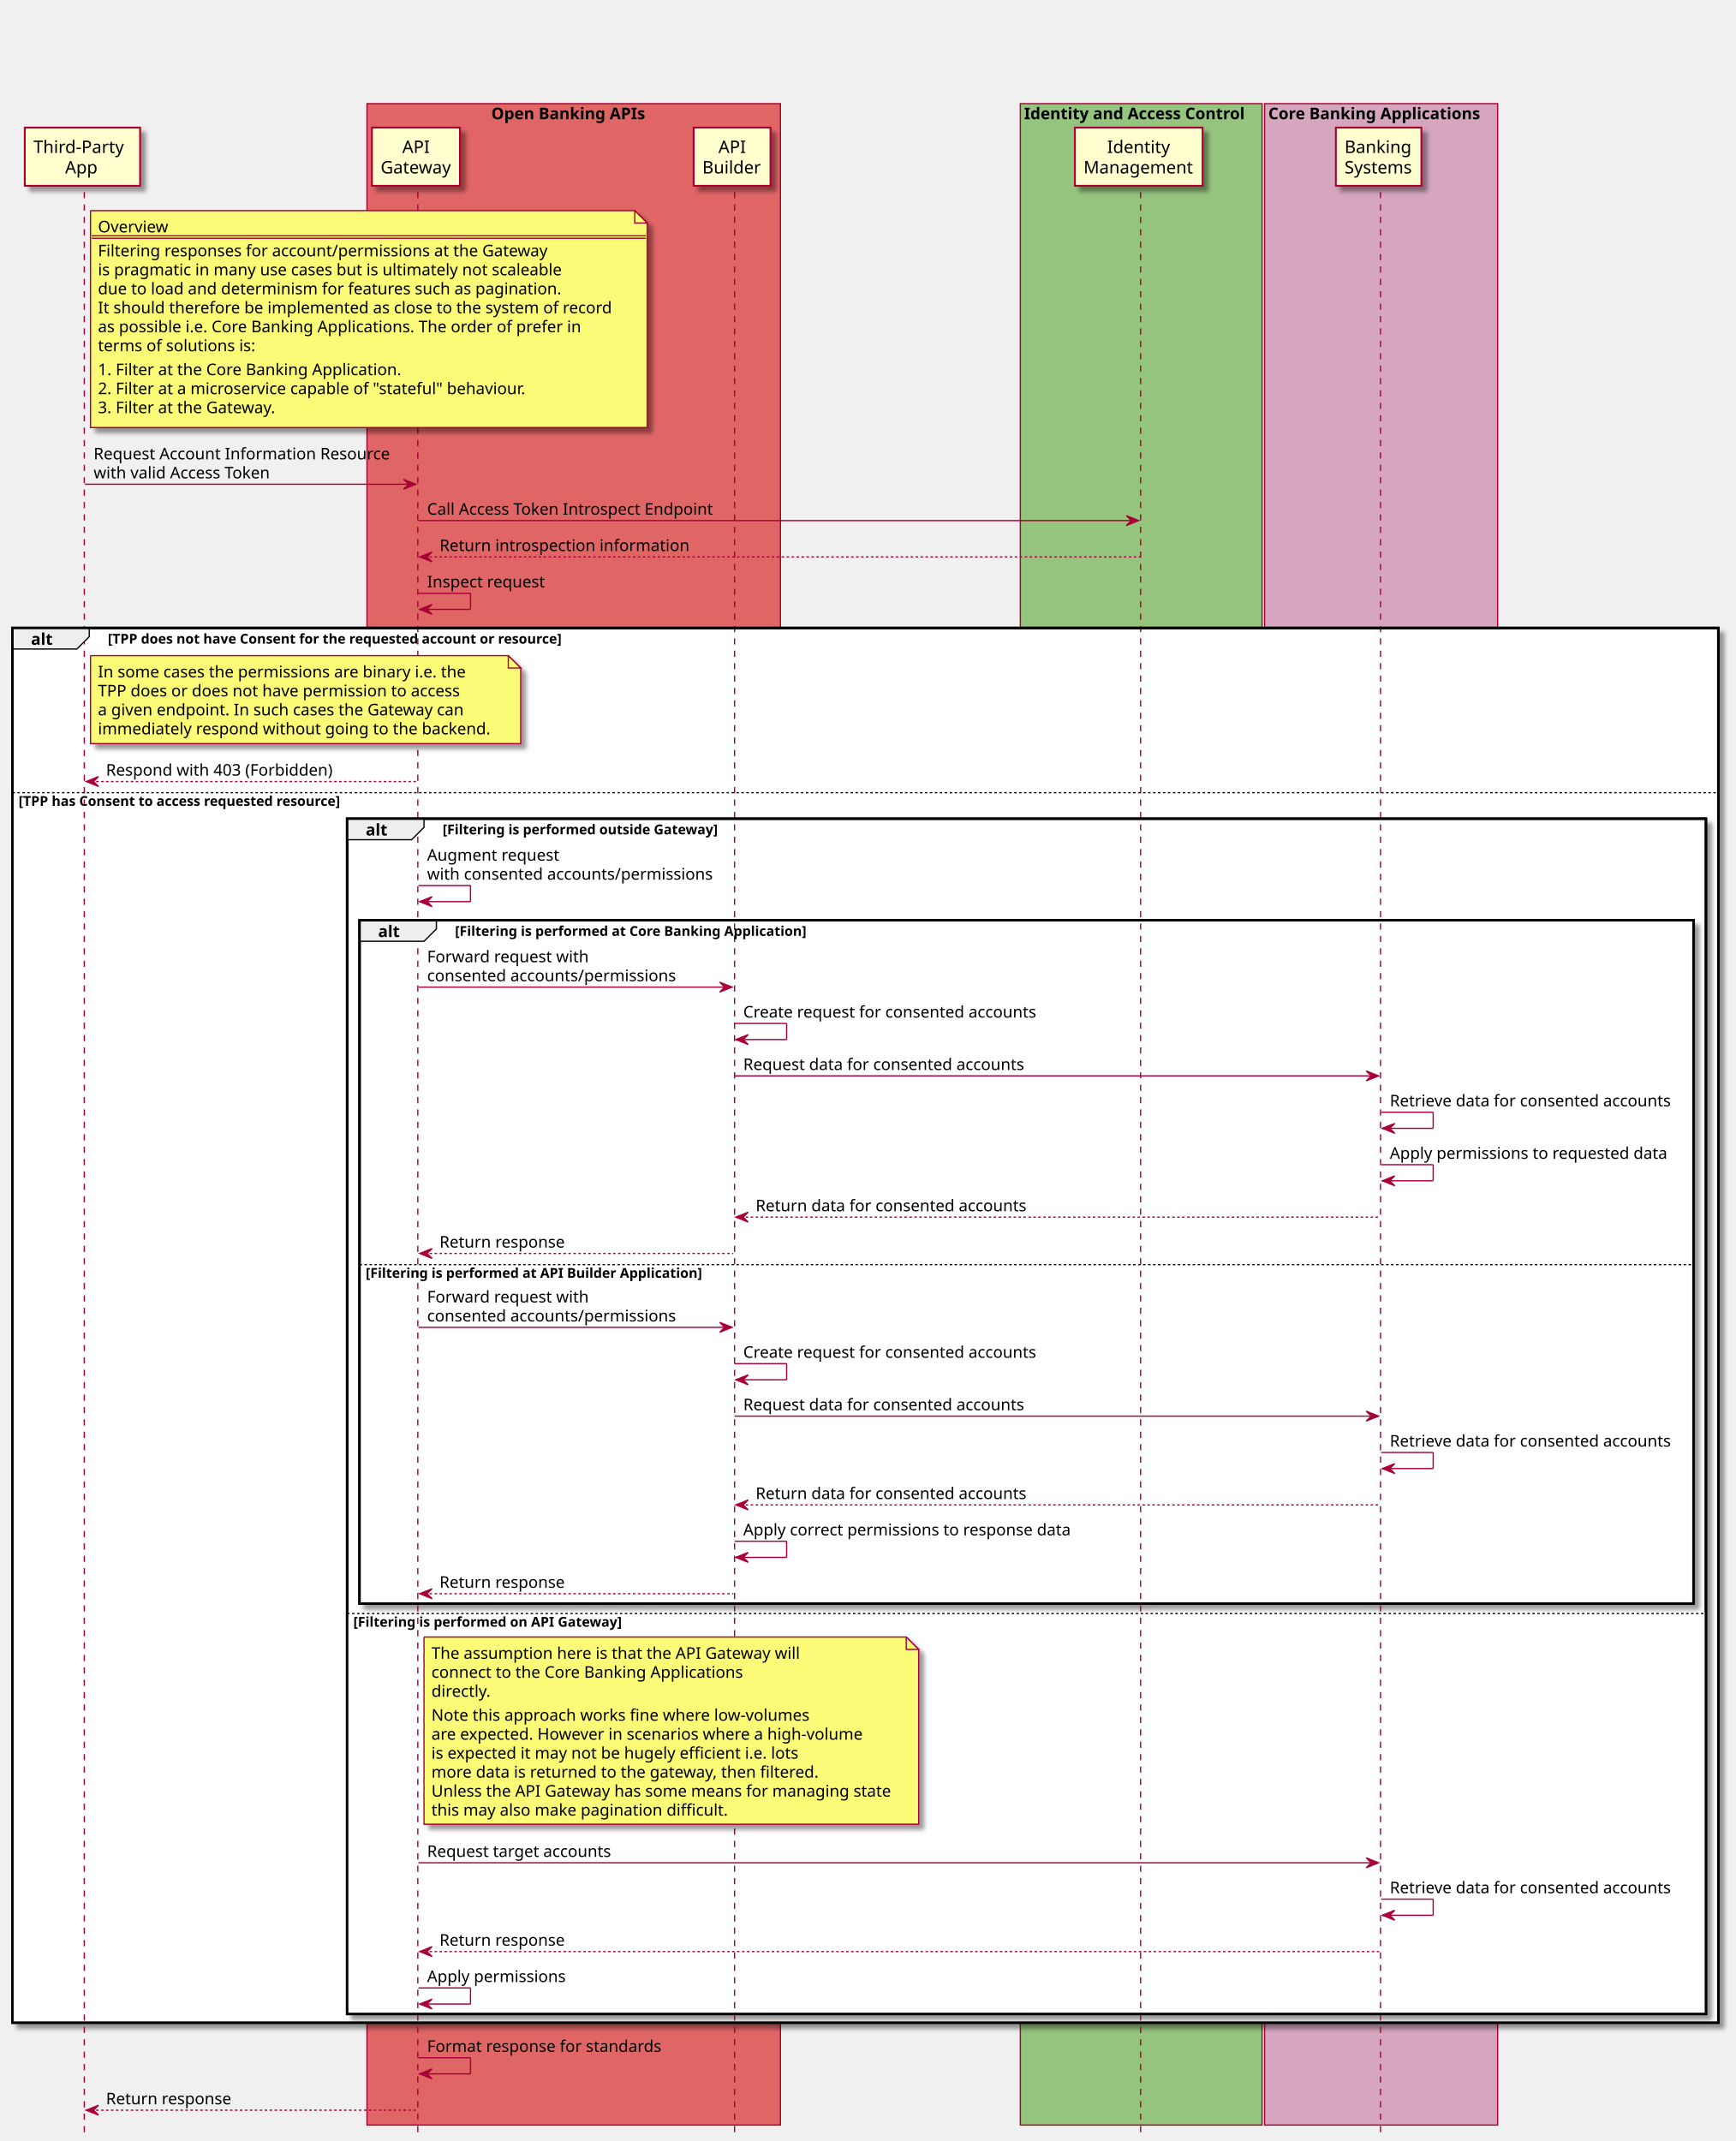
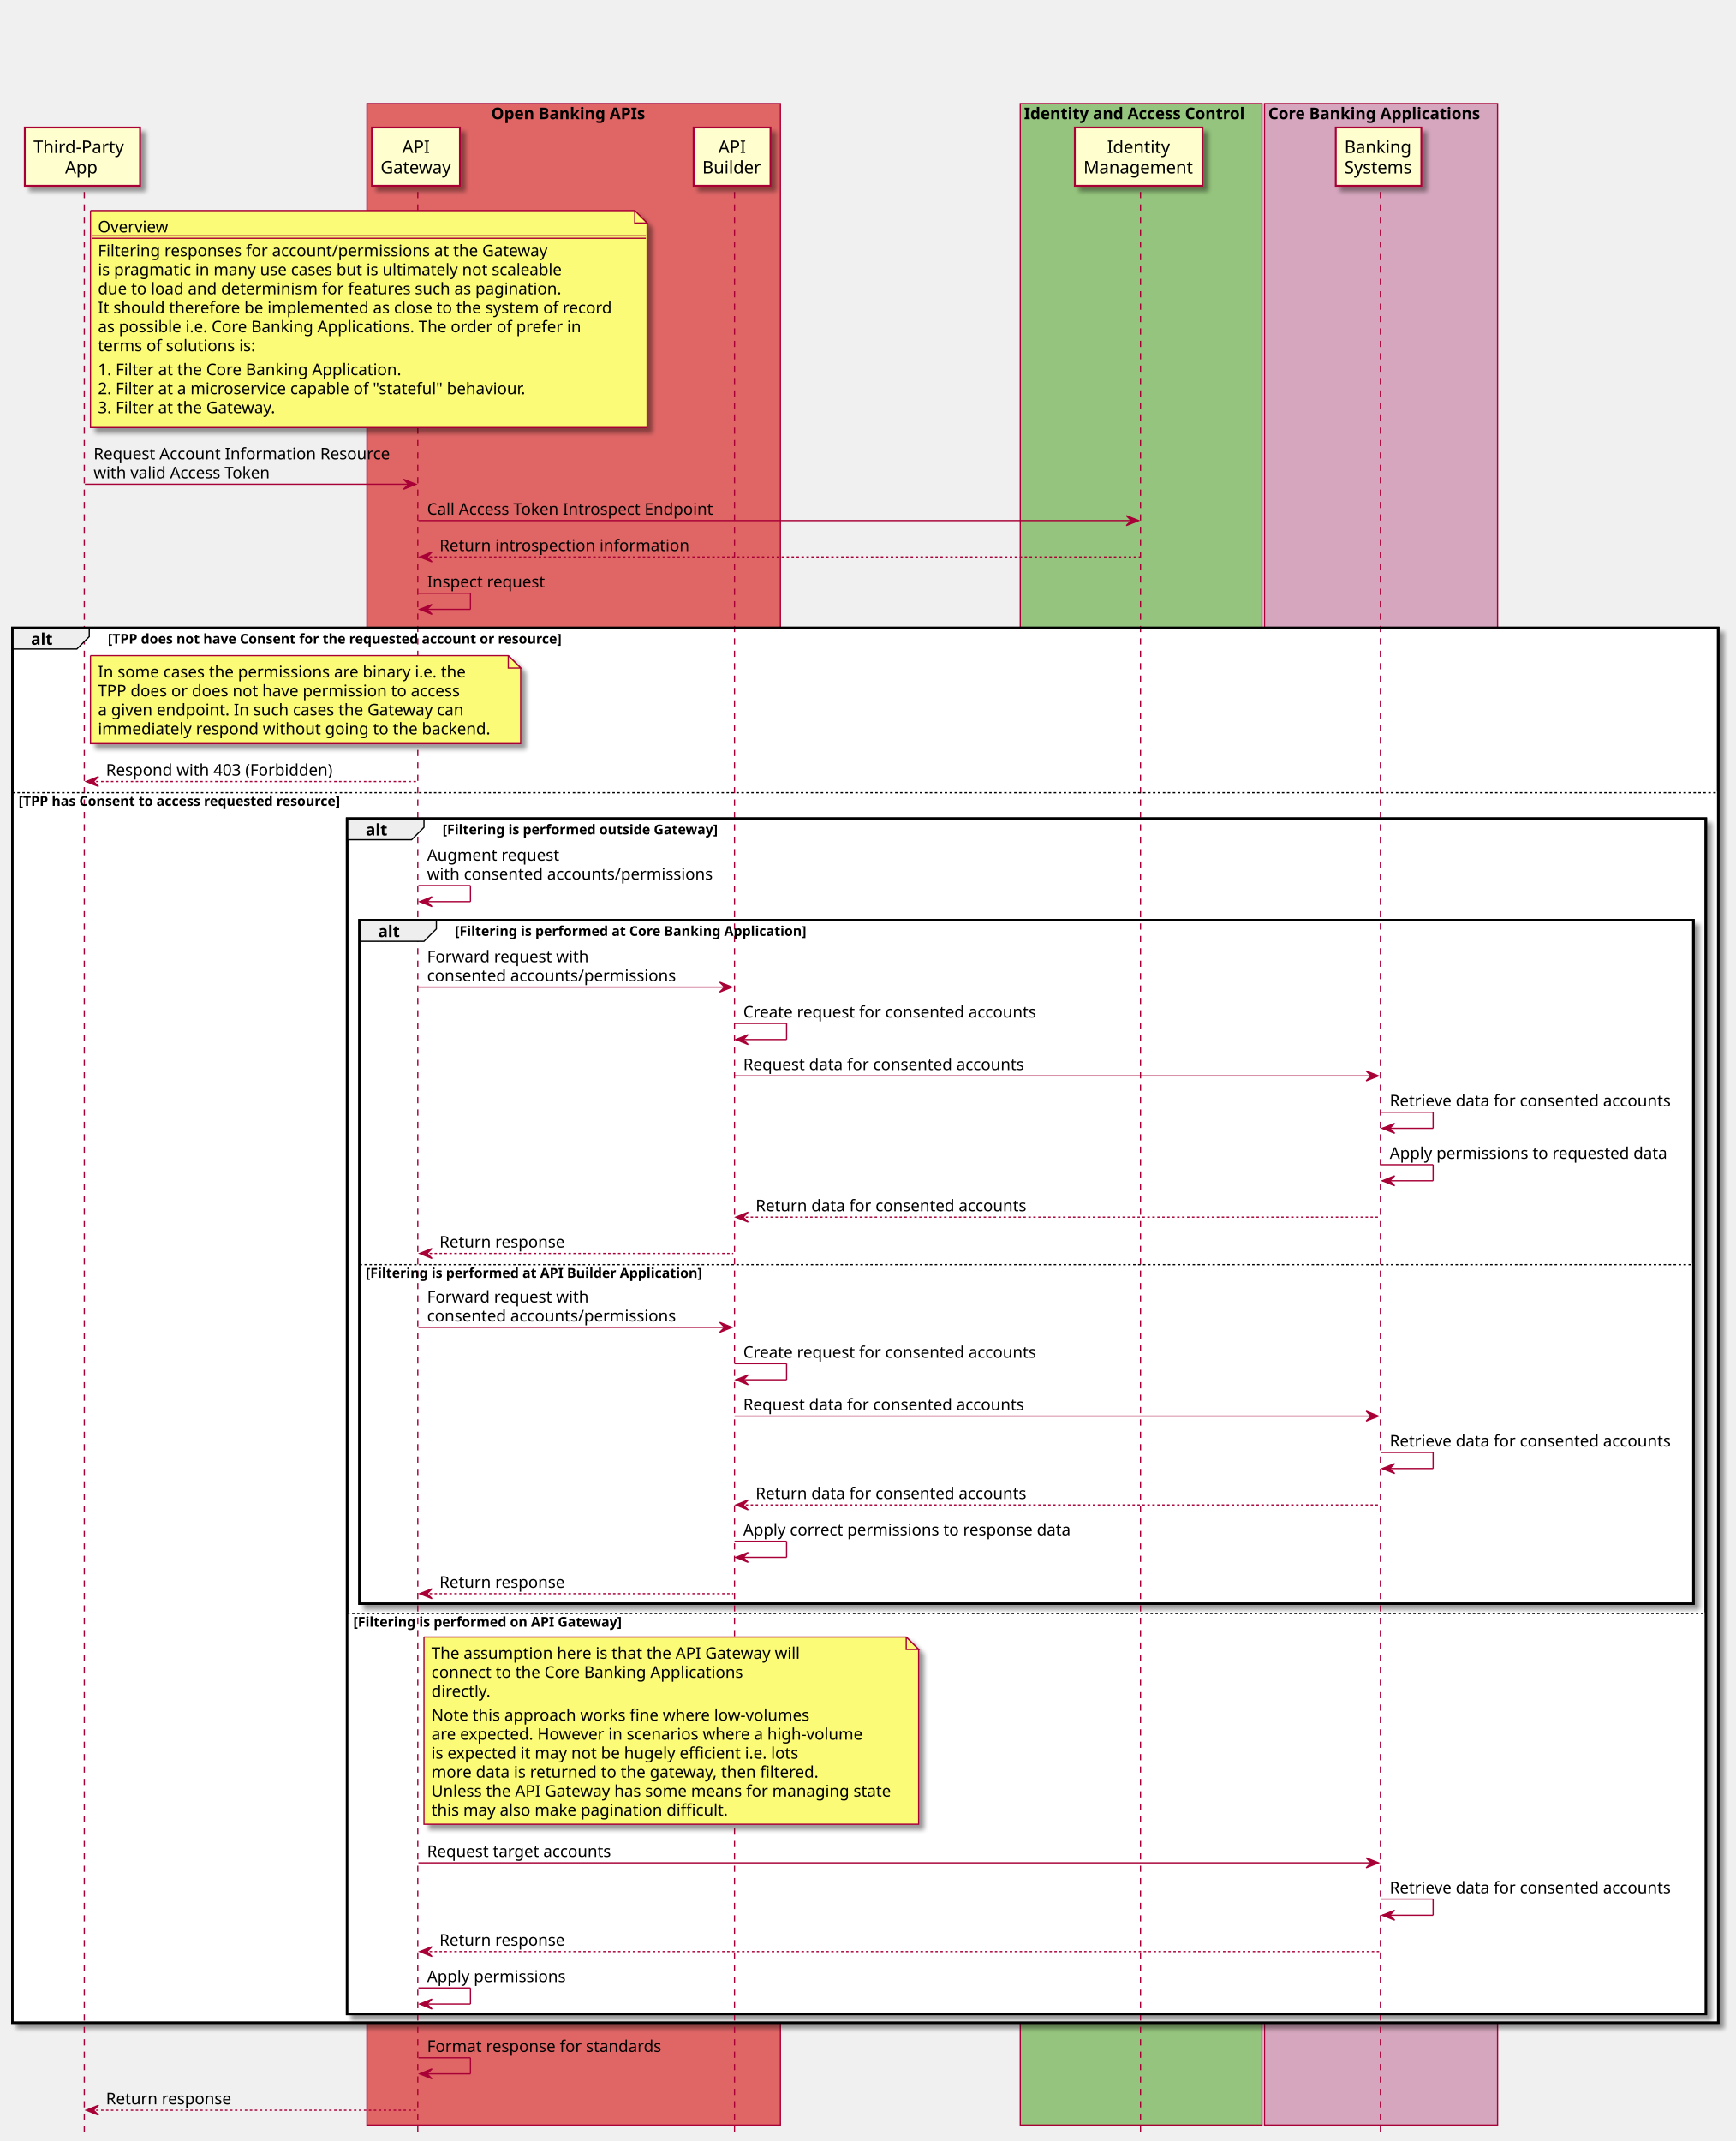
- <svg xmlns="http://www.w3.org/2000/svg" contentScriptType="application/ecmascript" contentStyleType="text/css" height="1727px" preserveAspectRatio="none" style="width:1400px;height:1727px;background:#FFFFFF;" version="1.1" viewBox="0 0 1400 1727" width="1400px" zoomAndPan="magnify">
+ <svg xmlns="http://www.w3.org/2000/svg" contentScriptType="application/ecmascript" contentStyleType="text/css" height="1727px" preserveAspectRatio="none" style="width:1100px;height:1357px;background:#FFFFFF;" version="1.1" viewBox="0 0 1400 1727" width="1400px" zoomAndPan="magnify">
  <defs>
    <filter height="300%" id="f1jt8ubph09e84" width="300%" x="-1" y="-1">
      <feGaussianBlur result="blurOut" stdDeviation="2.0" />
      <feColorMatrix in="blurOut" result="blurOut2" type="matrix" values="0 0 0 0 0 0 0 0 0 0 0 0 0 0 0 0 0 0 .4 0" />
      <feOffset dx="4.0" dy="4.0" in="blurOut2" result="blurOut3" />
      <feBlend in="SourceGraphic" in2="blurOut3" mode="normal" />
    </filter>
  </defs>
  <g>
    <text fill="#000000" font-family="sans-serif" font-size="18" lengthAdjust="spacing" textLength="0" x="710.25" y="29.402" />
    <text fill="#000000" font-family="sans-serif" font-size="18" lengthAdjust="spacing" textLength="0" x="710.25" y="50.602" />
    <text fill="#000000" font-family="sans-serif" font-size="18" lengthAdjust="spacing" textLength="0" x="710.25" y="71.801" />
    <rect fill="#E06666" height="1630.543" style="stroke:#A80036;stroke-width:1.0;" width="333.5" x="296" y="83.598" />
    <text fill="#000000" font-family="sans-serif" font-size="13" font-weight="bold" lengthAdjust="spacing" textLength="129" x="396.25" y="96.166">Open Banking APIs</text>
    <rect fill="#94C47D" height="1630.543" style="stroke:#A80036;stroke-width:1.0;" width="195" x="823" y="83.598" />
    <text fill="#000000" font-family="sans-serif" font-size="13" font-weight="bold" lengthAdjust="spacing" textLength="185" x="826" y="96.166">Identity and Access Control</text>
    <rect fill="#D5A6BD" height="1630.543" style="stroke:#A80036;stroke-width:1.0;" width="188" x="1020" y="83.598" />
    <text fill="#000000" font-family="sans-serif" font-size="13" font-weight="bold" lengthAdjust="spacing" textLength="178" x="1023" y="96.166">Core Banking Applications</text>
    <rect fill="#FFFFFF" filter="url(#f1jt8ubph09e84)" height="1124.977" style="stroke:#000000;stroke-width:2.0;" width="1376" x="10" y="506.543" />
    <rect fill="#FFFFFF" height="993.113" style="stroke:none;stroke-width:1.0;" width="1376" x="10" y="638.406" />
    <rect fill="#FFFFFF" filter="url(#f1jt8ubph09e84)" height="964.158" style="stroke:#000000;stroke-width:2.0;" width="1096" x="280" y="660.361" />
    <rect fill="#FFFFFF" filter="url(#f1jt8ubph09e84)" height="551.234" style="stroke:#000000;stroke-width:2.0;" width="1076" x="290" y="742.293" />
    <rect fill="#FFFFFF" height="274.44" style="stroke:none;stroke-width:1.0;" width="1076" x="290" y="1019.088" />
    <rect fill="#FFFFFF" height="323.992" style="stroke:none;stroke-width:1.0;" width="1096" x="280" y="1300.527" />
    <line style="stroke:#A80036;stroke-width:1.0;stroke-dasharray:5.0,5.0;" x1="68" x2="68" y1="154.885" y2="1720.141" />
    <line style="stroke:#A80036;stroke-width:1.0;stroke-dasharray:5.0,5.0;" x1="337" x2="337" y1="154.885" y2="1720.141" />
    <line style="stroke:#A80036;stroke-width:1.0;stroke-dasharray:5.0,5.0;" x1="592.5" x2="592.5" y1="154.885" y2="1720.141" />
    <line style="stroke:#A80036;stroke-width:1.0;stroke-dasharray:5.0,5.0;" x1="920" x2="920" y1="154.885" y2="1720.141" />
    <line style="stroke:#A80036;stroke-width:1.0;stroke-dasharray:5.0,5.0;" x1="1113.5" x2="1113.5" y1="154.885" y2="1720.141" />
    <rect fill="#FEFECE" filter="url(#f1jt8ubph09e84)" height="46.977" style="stroke:#A80036;stroke-width:1.5;" width="93" x="20" y="102.908" />
    <text fill="#000000" font-family="sans-serif" font-size="14" lengthAdjust="spacing" textLength="79" x="27" y="123.443">Third-Party</text>
    <text fill="#000000" font-family="sans-serif" font-size="14" lengthAdjust="spacing" textLength="28" x="52.5" y="139.932">App</text>
    <rect fill="#FEFECE" filter="url(#f1jt8ubph09e84)" height="46.977" style="stroke:#A80036;stroke-width:1.5;" width="71" x="300" y="102.908" />
    <text fill="#000000" font-family="sans-serif" font-size="14" lengthAdjust="spacing" textLength="22" x="324.5" y="123.443">API</text>
    <text fill="#000000" font-family="sans-serif" font-size="14" lengthAdjust="spacing" textLength="57" x="307" y="139.932">Gateway</text>
    <rect fill="#FEFECE" filter="url(#f1jt8ubph09e84)" height="46.977" style="stroke:#A80036;stroke-width:1.5;" width="62" x="559.5" y="102.908" />
    <text fill="#000000" font-family="sans-serif" font-size="14" lengthAdjust="spacing" textLength="22" x="579.5" y="123.443">API</text>
    <text fill="#000000" font-family="sans-serif" font-size="14" lengthAdjust="spacing" textLength="48" x="566.5" y="139.932">Builder</text>
    <rect fill="#FEFECE" filter="url(#f1jt8ubph09e84)" height="46.977" style="stroke:#A80036;stroke-width:1.5;" width="103" x="867" y="102.908" />
    <text fill="#000000" font-family="sans-serif" font-size="14" lengthAdjust="spacing" textLength="51" x="893" y="123.443">Identity</text>
    <text fill="#000000" font-family="sans-serif" font-size="14" lengthAdjust="spacing" textLength="89" x="874" y="139.932">Management</text>
    <rect fill="#FEFECE" filter="url(#f1jt8ubph09e84)" height="46.977" style="stroke:#A80036;stroke-width:1.5;" width="69" x="1077.5" y="102.908" />
    <text fill="#000000" font-family="sans-serif" font-size="14" lengthAdjust="spacing" textLength="55" x="1084.5" y="123.443">Banking</text>
    <text fill="#000000" font-family="sans-serif" font-size="14" lengthAdjust="spacing" textLength="55" x="1084.5" y="139.932">Systems</text>
    <path d="M73,169.885 L73,344.885 L522,344.885 L522,179.885 L512,169.885 L73,169.885 " fill="#FBFB77" filter="url(#f1jt8ubph09e84)" style="stroke:#A80036;stroke-width:1.0;" />
    <path d="M512,169.885 L512,179.885 L522,179.885 L512,169.885 " fill="#FBFB77" style="stroke:#A80036;stroke-width:1.0;" />
    <text fill="#000000" font-family="sans-serif" font-size="13" lengthAdjust="spacing" textLength="57" x="79" y="187.453">Overview</text>
    <line style="stroke:#A80036;stroke-width:1.0;" x1="74" x2="521" y1="190.195" y2="190.195" />
    <line style="stroke:#A80036;stroke-width:1.0;" x1="74" x2="521" y1="192.195" y2="192.195" />
    <text fill="#000000" font-family="sans-serif" font-size="13" lengthAdjust="spacing" textLength="376" x="79" y="206.764">Filtering responses for account/permissions at the Gateway</text>
    <text fill="#000000" font-family="sans-serif" font-size="13" lengthAdjust="spacing" textLength="391" x="79" y="222.074">is pragmatic in many use cases but is ultimately not scaleable</text>
    <text fill="#000000" font-family="sans-serif" font-size="13" lengthAdjust="spacing" textLength="385" x="79" y="237.385">due to load and determinism for features such as pagination.</text>
    <text fill="#000000" font-family="sans-serif" font-size="13" lengthAdjust="spacing" textLength="428" x="79" y="252.695">It should therefore be implemented as close to the system of record</text>
    <text fill="#000000" font-family="sans-serif" font-size="13" lengthAdjust="spacing" textLength="406" x="79" y="268.006">as possible i.e. Core Banking Applications. The order of prefer in</text>
    <text fill="#000000" font-family="sans-serif" font-size="13" lengthAdjust="spacing" textLength="135" x="79" y="283.316">terms of solutions is:</text>
    <line style="stroke:#000000;stroke-width:1.0;" x1="79" x2="79" y1="288.059" y2="288.059" />
    <line style="stroke:#000000;stroke-width:1.0;" x1="79" x2="79" y1="288.059" y2="288.059" />
    <line style="stroke:#000000;stroke-width:1.0;" x1="79" x2="79" y1="288.059" y2="288.059" />
    <text fill="#000000" font-family="sans-serif" font-size="13" lengthAdjust="spacing" textLength="255" x="79" y="302.627">1. Filter at the Core Banking Application.</text>
    <text fill="#000000" font-family="sans-serif" font-size="13" lengthAdjust="spacing" textLength="360" x="79" y="317.938">2. Filter at a microservice capable of "stateful" behaviour.</text>
    <text fill="#000000" font-family="sans-serif" font-size="13" lengthAdjust="spacing" textLength="148" x="79" y="333.248">3. Filter at the Gateway.</text>
    <polygon fill="#A80036" points="325.5,386.611,335.5,390.611,325.5,394.611,329.5,390.611" style="stroke:#A80036;stroke-width:1.0;" />
    <line style="stroke:#A80036;stroke-width:1.0;" x1="68.5" x2="331.5" y1="390.611" y2="390.611" />
    <text fill="#000000" font-family="sans-serif" font-size="13" lengthAdjust="spacing" textLength="245" x="75.5" y="370.559">Request Account Information Resource</text>
    <text fill="#000000" font-family="sans-serif" font-size="13" lengthAdjust="spacing" textLength="152" x="75.5" y="385.869">with valid Access Token</text>
    <polygon fill="#A80036" points="908.5,415.922,918.5,419.922,908.5,423.922,912.5,419.922" style="stroke:#A80036;stroke-width:1.0;" />
    <line style="stroke:#A80036;stroke-width:1.0;" x1="337.5" x2="914.5" y1="419.922" y2="419.922" />
    <text fill="#000000" font-family="sans-serif" font-size="13" lengthAdjust="spacing" textLength="243" x="344.5" y="415.18">Call Access Token Introspect Endpoint</text>
    <polygon fill="#A80036" points="348.5,445.232,338.5,449.232,348.5,453.232,344.5,449.232" style="stroke:#A80036;stroke-width:1.0;" />
    <line style="stroke:#A80036;stroke-width:1.0;stroke-dasharray:2.0,2.0;" x1="342.5" x2="919.5" y1="449.232" y2="449.232" />
    <text fill="#000000" font-family="sans-serif" font-size="13" lengthAdjust="spacing" textLength="207" x="354.5" y="444.49">Return introspection information</text>
    <line style="stroke:#A80036;stroke-width:1.0;" x1="337.5" x2="379.5" y1="478.543" y2="478.543" />
    <line style="stroke:#A80036;stroke-width:1.0;" x1="379.5" x2="379.5" y1="478.543" y2="491.543" />
    <line style="stroke:#A80036;stroke-width:1.0;" x1="338.5" x2="379.5" y1="491.543" y2="491.543" />
    <polygon fill="#A80036" points="348.5,487.543,338.5,491.543,348.5,495.543,344.5,491.543" style="stroke:#A80036;stroke-width:1.0;" />
    <text fill="#000000" font-family="sans-serif" font-size="13" lengthAdjust="spacing" textLength="97" x="344.5" y="473.801">Inspect request</text>
    <path d="M10,506.543 L72,506.543 L72,513.543 L62,523.543 L10,523.543 L10,506.543 " fill="#EEEEEE" style="stroke:#000000;stroke-width:1.0;" />
    <rect fill="none" height="1124.977" style="stroke:#000000;stroke-width:2.0;" width="1376" x="10" y="506.543" />
    <text fill="#000000" font-family="sans-serif" font-size="13" font-weight="bold" lengthAdjust="spacing" textLength="17" x="25" y="520.111">alt</text>
    <text fill="#000000" font-family="sans-serif" font-size="11" font-weight="bold" lengthAdjust="spacing" textLength="376" x="87" y="519.178">[TPP does not have Consent for the requested account or resource]</text>
    <path d="M73,528.854 L73,599.854 L420,599.854 L420,538.854 L410,528.854 L73,528.854 " fill="#FBFB77" filter="url(#f1jt8ubph09e84)" style="stroke:#A80036;stroke-width:1.0;" />
    <path d="M410,528.854 L410,538.854 L420,538.854 L410,528.854 " fill="#FBFB77" style="stroke:#A80036;stroke-width:1.0;" />
    <text fill="#000000" font-family="sans-serif" font-size="13" lengthAdjust="spacing" textLength="307" x="79" y="546.422">In some cases the permissions are binary i.e. the</text>
    <text fill="#000000" font-family="sans-serif" font-size="13" lengthAdjust="spacing" textLength="302" x="79" y="561.732">TPP does or does not have permission to access</text>
    <text fill="#000000" font-family="sans-serif" font-size="13" lengthAdjust="spacing" textLength="304" x="79" y="577.043">a given endpoint. In such cases the Gateway can</text>
    <text fill="#000000" font-family="sans-serif" font-size="13" lengthAdjust="spacing" textLength="326" x="79" y="592.354">immediately respond without going to the backend.</text>
    <polygon fill="#A80036" points="79.5,626.406,69.5,630.406,79.5,634.406,75.5,630.406" style="stroke:#A80036;stroke-width:1.0;" />
    <line style="stroke:#A80036;stroke-width:1.0;stroke-dasharray:2.0,2.0;" x1="73.5" x2="336.5" y1="630.406" y2="630.406" />
    <text fill="#000000" font-family="sans-serif" font-size="13" lengthAdjust="spacing" textLength="188" x="85.5" y="625.664">Respond with 403 (Forbidden)</text>
    <line style="stroke:#000000;stroke-width:1.0;stroke-dasharray:2.0,2.0;" x1="10" x2="1386" y1="639.406" y2="639.406" />
    <text fill="#000000" font-family="sans-serif" font-size="11" font-weight="bold" lengthAdjust="spacing" textLength="267" x="15" y="650.041">[TPP has Consent to access requested resource]</text>
    <path d="M280,660.361 L342,660.361 L342,667.361 L332,677.361 L280,677.361 L280,660.361 " fill="#EEEEEE" style="stroke:#000000;stroke-width:1.0;" />
    <rect fill="none" height="964.158" style="stroke:#000000;stroke-width:2.0;" width="1096" x="280" y="660.361" />
    <text fill="#000000" font-family="sans-serif" font-size="13" font-weight="bold" lengthAdjust="spacing" textLength="17" x="295" y="673.93">alt</text>
    <text fill="#000000" font-family="sans-serif" font-size="11" font-weight="bold" lengthAdjust="spacing" textLength="226" x="357" y="672.996">[Filtering is performed outside Gateway]</text>
    <line style="stroke:#A80036;stroke-width:1.0;" x1="337.5" x2="379.5" y1="714.293" y2="714.293" />
    <line style="stroke:#A80036;stroke-width:1.0;" x1="379.5" x2="379.5" y1="714.293" y2="727.293" />
    <line style="stroke:#A80036;stroke-width:1.0;" x1="338.5" x2="379.5" y1="727.293" y2="727.293" />
    <polygon fill="#A80036" points="348.5,723.293,338.5,727.293,348.5,731.293,344.5,727.293" style="stroke:#A80036;stroke-width:1.0;" />
    <text fill="#000000" font-family="sans-serif" font-size="13" lengthAdjust="spacing" textLength="108" x="344.5" y="694.24">Augment request</text>
    <text fill="#000000" font-family="sans-serif" font-size="13" lengthAdjust="spacing" textLength="241" x="344.5" y="709.551">with consented accounts/permissions</text>
    <path d="M290,742.293 L352,742.293 L352,749.293 L342,759.293 L290,759.293 L290,742.293 " fill="#EEEEEE" style="stroke:#000000;stroke-width:1.0;" />
    <rect fill="none" height="551.234" style="stroke:#000000;stroke-width:2.0;" width="1076" x="290" y="742.293" />
    <text fill="#000000" font-family="sans-serif" font-size="13" font-weight="bold" lengthAdjust="spacing" textLength="17" x="305" y="755.861">alt</text>
    <text fill="#000000" font-family="sans-serif" font-size="11" font-weight="bold" lengthAdjust="spacing" textLength="293" x="367" y="754.928">[Filtering is performed at Core Banking Application]</text>
    <polygon fill="#A80036" points="580.5,792.225,590.5,796.225,580.5,800.225,584.5,796.225" style="stroke:#A80036;stroke-width:1.0;" />
    <line style="stroke:#A80036;stroke-width:1.0;" x1="337.5" x2="586.5" y1="796.225" y2="796.225" />
    <text fill="#000000" font-family="sans-serif" font-size="13" lengthAdjust="spacing" textLength="132" x="344.5" y="776.172">Forward request with</text>
    <text fill="#000000" font-family="sans-serif" font-size="13" lengthAdjust="spacing" textLength="210" x="344.5" y="791.482">consented accounts/permissions</text>
    <line style="stroke:#A80036;stroke-width:1.0;" x1="592.5" x2="634.5" y1="825.535" y2="825.535" />
    <line style="stroke:#A80036;stroke-width:1.0;" x1="634.5" x2="634.5" y1="825.535" y2="838.535" />
    <line style="stroke:#A80036;stroke-width:1.0;" x1="593.5" x2="634.5" y1="838.535" y2="838.535" />
    <polygon fill="#A80036" points="603.5,834.535,593.5,838.535,603.5,842.535,599.5,838.535" style="stroke:#A80036;stroke-width:1.0;" />
    <text fill="#000000" font-family="sans-serif" font-size="13" lengthAdjust="spacing" textLength="243" x="599.5" y="820.793">Create request for consented accounts</text>
    <polygon fill="#A80036" points="1102,863.846,1112,867.846,1102,871.846,1106,867.846" style="stroke:#A80036;stroke-width:1.0;" />
    <line style="stroke:#A80036;stroke-width:1.0;" x1="592.5" x2="1108" y1="867.846" y2="867.846" />
    <text fill="#000000" font-family="sans-serif" font-size="13" lengthAdjust="spacing" textLength="233" x="599.5" y="863.104">Request data for consented accounts</text>
    <line style="stroke:#A80036;stroke-width:1.0;" x1="1114" x2="1156" y1="897.156" y2="897.156" />
    <line style="stroke:#A80036;stroke-width:1.0;" x1="1156" x2="1156" y1="897.156" y2="910.156" />
    <line style="stroke:#A80036;stroke-width:1.0;" x1="1115" x2="1156" y1="910.156" y2="910.156" />
    <polygon fill="#A80036" points="1125,906.156,1115,910.156,1125,914.156,1121,910.156" style="stroke:#A80036;stroke-width:1.0;" />
    <text fill="#000000" font-family="sans-serif" font-size="13" lengthAdjust="spacing" textLength="233" x="1121" y="892.414">Retrieve data for consented accounts</text>
    <line style="stroke:#A80036;stroke-width:1.0;" x1="1114" x2="1156" y1="939.467" y2="939.467" />
    <line style="stroke:#A80036;stroke-width:1.0;" x1="1156" x2="1156" y1="939.467" y2="952.467" />
    <line style="stroke:#A80036;stroke-width:1.0;" x1="1115" x2="1156" y1="952.467" y2="952.467" />
    <polygon fill="#A80036" points="1125,948.467,1115,952.467,1125,956.467,1121,952.467" style="stroke:#A80036;stroke-width:1.0;" />
    <text fill="#000000" font-family="sans-serif" font-size="13" lengthAdjust="spacing" textLength="231" x="1121" y="934.725">Apply permissions to requested data</text>
    <polygon fill="#A80036" points="603.5,977.777,593.5,981.777,603.5,985.777,599.5,981.777" style="stroke:#A80036;stroke-width:1.0;" />
    <line style="stroke:#A80036;stroke-width:1.0;stroke-dasharray:2.0,2.0;" x1="597.5" x2="1113" y1="981.777" y2="981.777" />
    <text fill="#000000" font-family="sans-serif" font-size="13" lengthAdjust="spacing" textLength="224" x="609.5" y="977.035">Return data for consented accounts</text>
    <polygon fill="#A80036" points="348.5,1007.088,338.5,1011.088,348.5,1015.088,344.5,1011.088" style="stroke:#A80036;stroke-width:1.0;" />
    <line style="stroke:#A80036;stroke-width:1.0;stroke-dasharray:2.0,2.0;" x1="342.5" x2="591.5" y1="1011.088" y2="1011.088" />
    <text fill="#000000" font-family="sans-serif" font-size="13" lengthAdjust="spacing" textLength="102" x="354.5" y="1006.346">Return response</text>
    <line style="stroke:#000000;stroke-width:1.0;stroke-dasharray:2.0,2.0;" x1="290" x2="1366" y1="1020.088" y2="1020.088" />
    <text fill="#000000" font-family="sans-serif" font-size="11" font-weight="bold" lengthAdjust="spacing" textLength="281" x="295" y="1030.723">[Filtering is performed at API Builder Application]</text>
    <polygon fill="#A80036" points="580.5,1066.664,590.5,1070.664,580.5,1074.664,584.5,1070.664" style="stroke:#A80036;stroke-width:1.0;" />
    <line style="stroke:#A80036;stroke-width:1.0;" x1="337.5" x2="586.5" y1="1070.664" y2="1070.664" />
    <text fill="#000000" font-family="sans-serif" font-size="13" lengthAdjust="spacing" textLength="132" x="344.5" y="1050.611">Forward request with</text>
    <text fill="#000000" font-family="sans-serif" font-size="13" lengthAdjust="spacing" textLength="210" x="344.5" y="1065.922">consented accounts/permissions</text>
    <line style="stroke:#A80036;stroke-width:1.0;" x1="592.5" x2="634.5" y1="1099.975" y2="1099.975" />
    <line style="stroke:#A80036;stroke-width:1.0;" x1="634.5" x2="634.5" y1="1099.975" y2="1112.975" />
    <line style="stroke:#A80036;stroke-width:1.0;" x1="593.5" x2="634.5" y1="1112.975" y2="1112.975" />
    <polygon fill="#A80036" points="603.5,1108.975,593.5,1112.975,603.5,1116.975,599.5,1112.975" style="stroke:#A80036;stroke-width:1.0;" />
    <text fill="#000000" font-family="sans-serif" font-size="13" lengthAdjust="spacing" textLength="243" x="599.5" y="1095.232">Create request for consented accounts</text>
    <polygon fill="#A80036" points="1102,1138.285,1112,1142.285,1102,1146.285,1106,1142.285" style="stroke:#A80036;stroke-width:1.0;" />
    <line style="stroke:#A80036;stroke-width:1.0;" x1="592.5" x2="1108" y1="1142.285" y2="1142.285" />
    <text fill="#000000" font-family="sans-serif" font-size="13" lengthAdjust="spacing" textLength="233" x="599.5" y="1137.543">Request data for consented accounts</text>
    <line style="stroke:#A80036;stroke-width:1.0;" x1="1114" x2="1156" y1="1171.596" y2="1171.596" />
    <line style="stroke:#A80036;stroke-width:1.0;" x1="1156" x2="1156" y1="1171.596" y2="1184.596" />
    <line style="stroke:#A80036;stroke-width:1.0;" x1="1115" x2="1156" y1="1184.596" y2="1184.596" />
    <polygon fill="#A80036" points="1125,1180.596,1115,1184.596,1125,1188.596,1121,1184.596" style="stroke:#A80036;stroke-width:1.0;" />
    <text fill="#000000" font-family="sans-serif" font-size="13" lengthAdjust="spacing" textLength="233" x="1121" y="1166.853">Retrieve data for consented accounts</text>
    <polygon fill="#A80036" points="603.5,1209.906,593.5,1213.906,603.5,1217.906,599.5,1213.906" style="stroke:#A80036;stroke-width:1.0;" />
    <line style="stroke:#A80036;stroke-width:1.0;stroke-dasharray:2.0,2.0;" x1="597.5" x2="1113" y1="1213.906" y2="1213.906" />
    <text fill="#000000" font-family="sans-serif" font-size="13" lengthAdjust="spacing" textLength="224" x="609.5" y="1209.164">Return data for consented accounts</text>
    <line style="stroke:#A80036;stroke-width:1.0;" x1="592.5" x2="634.5" y1="1243.217" y2="1243.217" />
    <line style="stroke:#A80036;stroke-width:1.0;" x1="634.5" x2="634.5" y1="1243.217" y2="1256.217" />
    <line style="stroke:#A80036;stroke-width:1.0;" x1="593.5" x2="634.5" y1="1256.217" y2="1256.217" />
    <polygon fill="#A80036" points="603.5,1252.217,593.5,1256.217,603.5,1260.217,599.5,1256.217" style="stroke:#A80036;stroke-width:1.0;" />
    <text fill="#000000" font-family="sans-serif" font-size="13" lengthAdjust="spacing" textLength="274" x="599.5" y="1238.475">Apply correct permissions to response data</text>
    <polygon fill="#A80036" points="348.5,1281.527,338.5,1285.527,348.5,1289.527,344.5,1285.527" style="stroke:#A80036;stroke-width:1.0;" />
    <line style="stroke:#A80036;stroke-width:1.0;stroke-dasharray:2.0,2.0;" x1="342.5" x2="591.5" y1="1285.527" y2="1285.527" />
    <text fill="#000000" font-family="sans-serif" font-size="13" lengthAdjust="spacing" textLength="102" x="354.5" y="1280.785">Return response</text>
    <line style="stroke:#000000;stroke-width:1.0;stroke-dasharray:2.0,2.0;" x1="280" x2="1376" y1="1301.527" y2="1301.527" />
    <text fill="#000000" font-family="sans-serif" font-size="11" font-weight="bold" lengthAdjust="spacing" textLength="222" x="285" y="1312.162">[Filtering is performed on API Gateway]</text>
    <path d="M342,1320.482 L342,1471.482 L741,1471.482 L741,1330.482 L731,1320.482 L342,1320.482 " fill="#FBFB77" filter="url(#f1jt8ubph09e84)" style="stroke:#A80036;stroke-width:1.0;" />
    <path d="M731,1320.482 L731,1330.482 L741,1330.482 L731,1320.482 " fill="#FBFB77" style="stroke:#A80036;stroke-width:1.0;" />
    <text fill="#000000" font-family="sans-serif" font-size="13" lengthAdjust="spacing" textLength="306" x="348" y="1338.051">The assumption here is that the API Gateway will</text>
    <text fill="#000000" font-family="sans-serif" font-size="13" lengthAdjust="spacing" textLength="261" x="348" y="1353.361">connect to the Core Banking Applications</text>
    <text fill="#000000" font-family="sans-serif" font-size="13" lengthAdjust="spacing" textLength="51" x="348" y="1368.672">directly.</text>
    <line style="stroke:#000000;stroke-width:1.0;" x1="348" x2="348" y1="1373.414" y2="1373.414" />
    <line style="stroke:#000000;stroke-width:1.0;" x1="348" x2="348" y1="1373.414" y2="1373.414" />
    <line style="stroke:#000000;stroke-width:1.0;" x1="348" x2="348" y1="1373.414" y2="1373.414" />
    <text fill="#000000" font-family="sans-serif" font-size="13" lengthAdjust="spacing" textLength="318" x="348" y="1387.982">Note this approach works fine where low-volumes</text>
    <text fill="#000000" font-family="sans-serif" font-size="13" lengthAdjust="spacing" textLength="360" x="348" y="1403.293">are expected. However in scenarios where a high-volume</text>
    <text fill="#000000" font-family="sans-serif" font-size="13" lengthAdjust="spacing" textLength="312" x="348" y="1418.603">is expected it may not be hugely efficient i.e. lots</text>
    <text fill="#000000" font-family="sans-serif" font-size="13" lengthAdjust="spacing" textLength="320" x="348" y="1433.914">more data is returned to the gateway, then filtered.</text>
    <text fill="#000000" font-family="sans-serif" font-size="13" lengthAdjust="spacing" textLength="378" x="348" y="1449.225">Unless the API Gateway has some means for managing state</text>
    <text fill="#000000" font-family="sans-serif" font-size="13" lengthAdjust="spacing" textLength="251" x="348" y="1464.535">this may also make pagination difficult.</text>
    <polygon fill="#A80036" points="1102,1498.588,1112,1502.588,1102,1506.588,1106,1502.588" style="stroke:#A80036;stroke-width:1.0;" />
    <line style="stroke:#A80036;stroke-width:1.0;" x1="337.5" x2="1108" y1="1502.588" y2="1502.588" />
    <text fill="#000000" font-family="sans-serif" font-size="13" lengthAdjust="spacing" textLength="152" x="344.5" y="1497.846">Request target accounts</text>
    <line style="stroke:#A80036;stroke-width:1.0;" x1="1114" x2="1156" y1="1531.898" y2="1531.898" />
    <line style="stroke:#A80036;stroke-width:1.0;" x1="1156" x2="1156" y1="1531.898" y2="1544.898" />
    <line style="stroke:#A80036;stroke-width:1.0;" x1="1115" x2="1156" y1="1544.898" y2="1544.898" />
    <polygon fill="#A80036" points="1125,1540.898,1115,1544.898,1125,1548.898,1121,1544.898" style="stroke:#A80036;stroke-width:1.0;" />
    <text fill="#000000" font-family="sans-serif" font-size="13" lengthAdjust="spacing" textLength="233" x="1121" y="1527.156">Retrieve data for consented accounts</text>
    <polygon fill="#A80036" points="348.5,1570.209,338.5,1574.209,348.5,1578.209,344.5,1574.209" style="stroke:#A80036;stroke-width:1.0;" />
    <line style="stroke:#A80036;stroke-width:1.0;stroke-dasharray:2.0,2.0;" x1="342.5" x2="1113" y1="1574.209" y2="1574.209" />
    <text fill="#000000" font-family="sans-serif" font-size="13" lengthAdjust="spacing" textLength="102" x="354.5" y="1569.467">Return response</text>
    <line style="stroke:#A80036;stroke-width:1.0;" x1="337.5" x2="379.5" y1="1603.52" y2="1603.52" />
    <line style="stroke:#A80036;stroke-width:1.0;" x1="379.5" x2="379.5" y1="1603.52" y2="1616.52" />
    <line style="stroke:#A80036;stroke-width:1.0;" x1="338.5" x2="379.5" y1="1616.52" y2="1616.52" />
    <polygon fill="#A80036" points="348.5,1612.52,338.5,1616.52,348.5,1620.52,344.5,1616.52" style="stroke:#A80036;stroke-width:1.0;" />
    <text fill="#000000" font-family="sans-serif" font-size="13" lengthAdjust="spacing" textLength="117" x="344.5" y="1598.777">Apply permissions</text>
    <line style="stroke:#A80036;stroke-width:1.0;" x1="337.5" x2="379.5" y1="1659.83" y2="1659.83" />
    <line style="stroke:#A80036;stroke-width:1.0;" x1="379.5" x2="379.5" y1="1659.83" y2="1672.83" />
    <line style="stroke:#A80036;stroke-width:1.0;" x1="338.5" x2="379.5" y1="1672.83" y2="1672.83" />
    <polygon fill="#A80036" points="348.5,1668.83,338.5,1672.83,348.5,1676.83,344.5,1672.83" style="stroke:#A80036;stroke-width:1.0;" />
    <text fill="#000000" font-family="sans-serif" font-size="13" lengthAdjust="spacing" textLength="193" x="344.5" y="1655.088">Format response for standards</text>
    <polygon fill="#A80036" points="79.5,1698.141,69.5,1702.141,79.5,1706.141,75.5,1702.141" style="stroke:#A80036;stroke-width:1.0;" />
    <line style="stroke:#A80036;stroke-width:1.0;stroke-dasharray:2.0,2.0;" x1="73.5" x2="336.5" y1="1702.141" y2="1702.141" />
    <text fill="#000000" font-family="sans-serif" font-size="13" lengthAdjust="spacing" textLength="102" x="85.5" y="1697.398">Return response</text>
  </g>
</svg>
